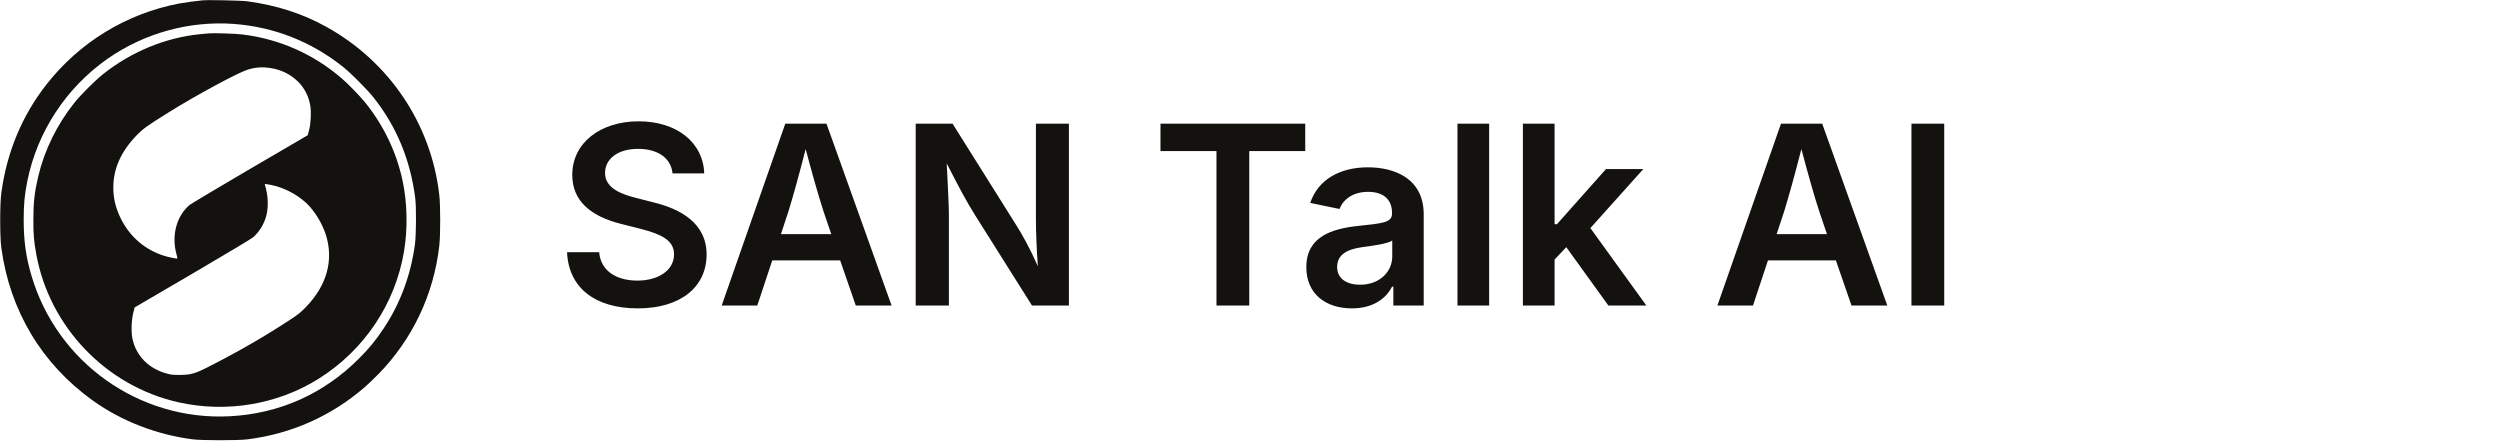
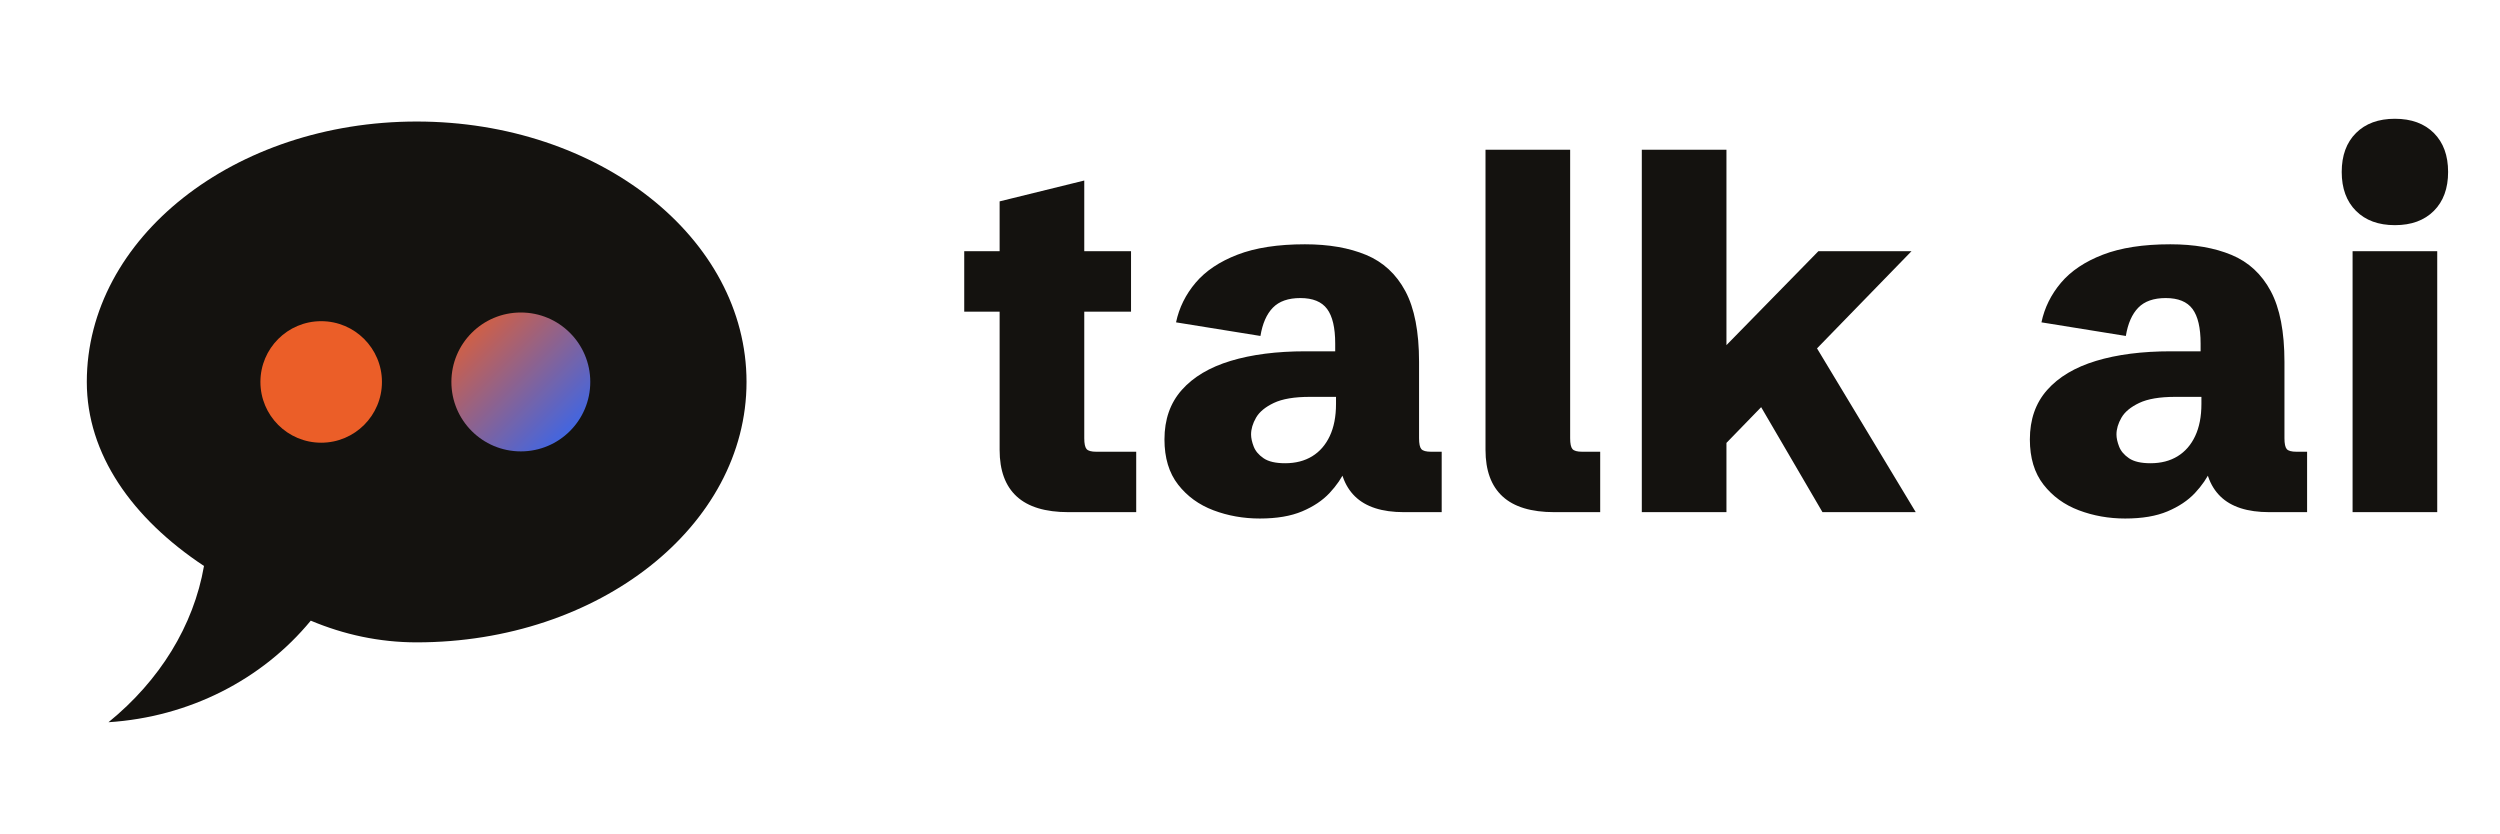
- <svg xmlns="http://www.w3.org/2000/svg" width="180" height="32" viewBox="0 0 180 32">
-   <g transform="translate(0,0)">
-     <g transform="translate(0,0) scale(0.0041, -0.0041) translate(0,-7730)">
-       <path fill="#14120F" d="M3555 7724 c-130 -13 -314 -38 -405 -55 -929 -177 -1753 -679 -2337 -1426 -428 -547 -693 -1186 -790 -1903 -26 -195 -26 -765 0 -960 150 -1107 710 -2042 1611 -2687 499 -357 1118 -597 1749 -678 161 -21 794 -21 957 -1 773 96 1478 409 2065 917 55 48 163 151 241 230 596 610 970 1396 1068 2249 22 187 22 713 0 900 -143 1240 -872 2328 -1969 2941 -426 238 -875 384 -1400 456 -105 14 -690 27 -790 17z m550 -414 c710 -53 1362 -310 1925 -759 129 -103 417 -392 524 -526 408 -511 652 -1099 738 -1775 20 -163 17 -641 -5 -810 -73 -540 -258 -1040 -548 -1475 -146 -219 -256 -353 -439 -535 -617 -618 -1396 -965 -2265 -1010 -1591 -82 -3038 946 -3485 2478 -95 323 -134 606 -134 967 0 278 15 441 64 685 173 863 680 1637 1406 2146 645 452 1438 671 2219 614z" />
-       <path fill="#14120F" d="M3665 7144 c-22 -2 -89 -9 -149 -14 -608 -59 -1216 -310 -1711 -706 -141 -113 -386 -358 -499 -499 -305 -382 -525 -829 -635 -1295 -65 -275 -85 -453 -85 -760 -1 -258 9 -371 50 -600 232 -1282 1228 -2320 2499 -2605 845 -189 1740 -38 2461 414 801 503 1343 1312 1499 2235 67 400 58 851 -25 1241 -106 498 -328 964 -649 1365 -95 119 -308 338 -426 439 -498 426 -1094 688 -1741 766 -123 15 -505 27 -589 19z m1085 -609 c191 -29 356 -111 489 -244 111 -111 186 -261 211 -424 18 -110 8 -308 -22 -421 l-23 -90 -1015 -593 c-558 -327 -1035 -611 -1060 -632 -231 -195 -322 -537 -230 -868 10 -37 17 -70 14 -72 -8 -8 -149 21 -242 50 -322 103 -586 328 -742 634 -96 189 -140 364 -140 560 0 332 133 632 405 914 118 122 185 170 575 413 489 304 1215 696 1386 747 131 40 254 48 394 26z m-3 -2050 c225 -43 455 -159 628 -317 143 -131 286 -363 349 -566 138 -442 16 -883 -349 -1261 -92 -96 -135 -131 -265 -216 -465 -305 -896 -554 -1430 -827 -253 -130 -327 -151 -525 -152 -97 -1 -149 4 -205 18 -335 85 -562 313 -626 627 -23 116 -15 329 18 453 l23 88 1015 593 c635 372 1035 612 1069 641 99 87 178 213 220 349 44 141 44 345 1 502 -11 40 -20 75 -20 78 0 7 11 6 97 -10z" />
-     </g>
-     <text x="40" y="22" font-family="system-ui, -apple-system, sans-serif" font-size="18" font-weight="600" fill="#14120F">SAN Talk AI</text>
+ <svg xmlns="http://www.w3.org/2000/svg" width="288" height="96" viewBox="0 0 288 96" fill="none" aria-label="talk ai">
+   <defs>
+     <linearGradient id="brand-node-l" x1="0" y1="0" x2="1" y2="1">
+       <stop stop-color="#EB5E28" />
+       <stop offset="1" stop-color="#2667FF" />
+     </linearGradient>
+   </defs>
+   <path fill="#14120F" d="M48 14 C69 14 86 27.4 86 44 C86 60.6 69 74 48 74 C43.7 74 39.6 73.1 35.8 71.5 C30.2 78.3 21.8 82.6 12.5 83.2 C18.4 78.4 22.3 72.1 23.5 65.2 C15.2 59.7 10 52.3 10 44 C10 27.4 27 14 48 14 Z" />
+   <circle cx="37" cy="44" r="7" fill="#EB5E28" />
+   <circle cx="60" cy="44" r="8" fill="url(#brand-node-l)" />
+   <g transform="translate(110 59) scale(0.027832 -0.027832)">
+     <path fill="#14120F" d="M470.243 0.0Q326.856 0.0 256.062 64.901Q185.267 129.803 185.267 257.683V829.958H38.778V1080.0H185.267V1286.35L535.622 1372.654V1080.0H729.186V829.958H535.622V305.828Q535.622 272.356 545.122 261.199Q554.622 250.042 585.622 250.042H750.622V0.0Z M1262.218 -26.358Q1160.506 -26.358 1070.395 7.675Q980.284 41.708 923.922 114.101Q867.56 186.494 867.56 301.074Q867.56 424.798 939.101 505.619Q1010.642 586.44 1141.539 626.115Q1272.436 665.79 1451.576 665.79H1592.276L1574.276 634.428V698.144Q1574.276 795.918 1540.747 841.051Q1507.218 886.185 1430.021 886.185Q1355.107 886.185 1316.295 846.335Q1277.482 806.485 1264.836 729.28L915.49 785.642Q934.708 876.572 996.531 949.644Q1058.354 1022.716 1169.788 1065.716Q1281.222 1108.716 1449.095 1108.716Q1596.601 1108.716 1702.288 1064.718Q1807.976 1020.72 1864.661 914.751Q1921.346 808.782 1921.346 621.975V305.828Q1921.346 272.042 1930.846 261.042Q1940.346 250.042 1971.346 250.042H2015.054V0.0H1858.535Q1722.938 0.0 1656.109 65.294Q1589.28 130.589 1589.28 257.683V298.313L1652.794 270.803Q1640.724 227.231 1617.405 176.263Q1594.087 125.296 1550.838 79.15Q1507.589 33.004 1437.408 3.323Q1367.226 -26.358 1262.218 -26.358ZM1367.029 202.461Q1431.951 202.461 1478.977 231.278Q1526.004 260.095 1551.819 314.975Q1577.634 369.856 1577.634 447.761V477.197H1469.156Q1373.099 477.197 1320.179 452.023Q1267.26 426.848 1246.657 391.068Q1226.054 355.288 1226.054 321.58Q1226.054 299.663 1236.871 271.632Q1247.688 243.601 1277.967 223.031Q1308.247 202.461 1367.029 202.461Z M2481.391 0.0Q2338.004 0.0 2267.21 64.901Q2196.416 129.803 2196.416 257.683V1500.0H2546.77V305.828Q2546.77 272.356 2556.27 261.199Q2565.77 250.042 2596.77 250.042H2671.116V0.0Z M2843.346 0.0V1500.0H3193.7V691.321L3574.152 1080.0H3959.568L3568.589 677.86L3977.215 0.0H3591.144L3337.334 434.596L3193.7 286.67V0.0Z M4844.218 -26.358Q4742.506 -26.358 4652.395 7.675Q4562.284 41.708 4505.922 114.101Q4449.56 186.494 4449.56 301.074Q4449.56 424.798 4521.101 505.619Q4592.642 586.44 4723.539 626.115Q4854.436 665.79 5033.576 665.79H5174.276L5156.276 634.428V698.144Q5156.276 795.918 5122.747 841.051Q5089.218 886.185 5012.021 886.185Q4937.107 886.185 4898.295 846.335Q4859.482 806.485 4846.836 729.28L4497.49 785.642Q4516.708 876.572 4578.531 949.644Q4640.354 1022.716 4751.788 1065.716Q4863.222 1108.716 5031.095 1108.716Q5178.601 1108.716 5284.288 1064.718Q5389.976 1020.72 5446.661 914.751Q5503.346 808.782 5503.346 621.975V305.828Q5503.346 272.042 5512.846 261.042Q5522.346 250.042 5553.346 250.042H5597.054V0.0H5440.535Q5304.938 0.0 5238.109 65.294Q5171.28 130.589 5171.28 257.683V298.313L5234.794 270.803Q5222.724 227.231 5199.405 176.263Q5176.087 125.296 5132.838 79.15Q5089.589 33.004 5019.408 3.323Q4949.226 -26.358 4844.218 -26.358ZM4949.029 202.461Q5013.951 202.461 5060.977 231.278Q5108.004 260.095 5133.819 314.975Q5159.634 369.856 5159.634 447.761V477.197H5051.156Q4955.099 477.197 4902.179 452.023Q4849.26 426.848 4828.657 391.068Q4808.054 355.288 4808.054 321.58Q4808.054 299.663 4818.871 271.632Q4829.688 243.601 4859.967 223.031Q4890.247 202.461 4949.029 202.461Z M5785.346 0.0V1080.0H6135.7V0.0ZM5960.523 1187.901Q5858.506 1187.901 5799.428 1246.979Q5740.35 1306.057 5740.35 1408.074Q5740.35 1510.305 5799.428 1569.276Q5858.506 1628.247 5960.523 1628.247Q6062.753 1628.247 6121.725 1569.276Q6180.696 1510.305 6180.696 1408.074Q6180.696 1306.057 6121.725 1246.979Q6062.753 1187.901 5960.523 1187.901Z" />
  </g>
</svg>
